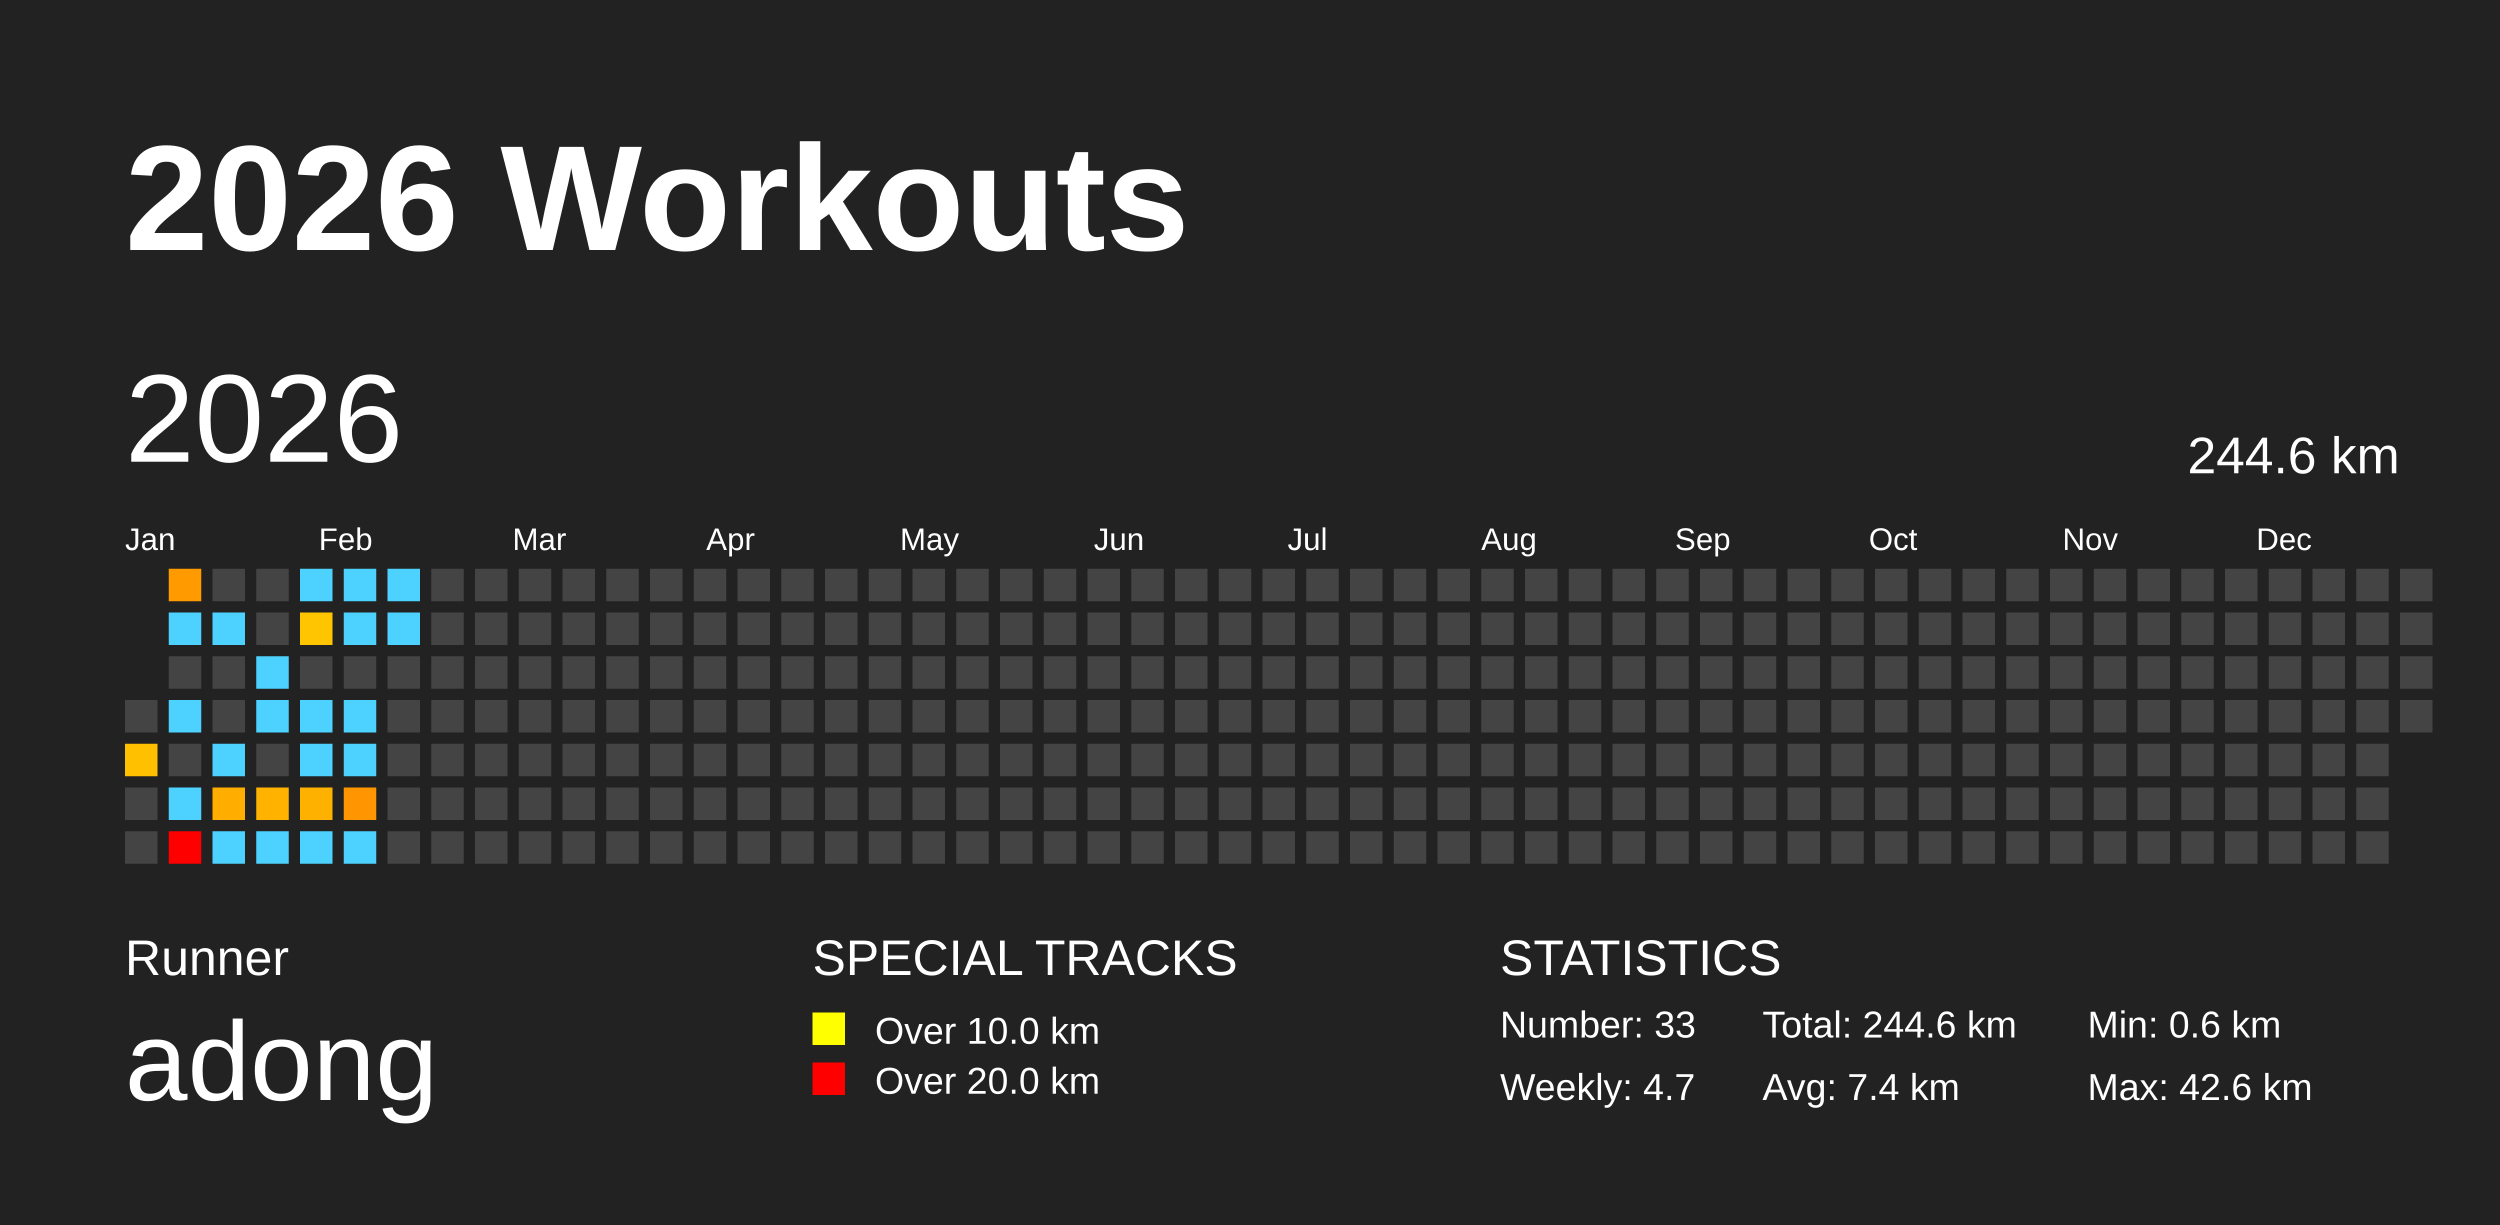
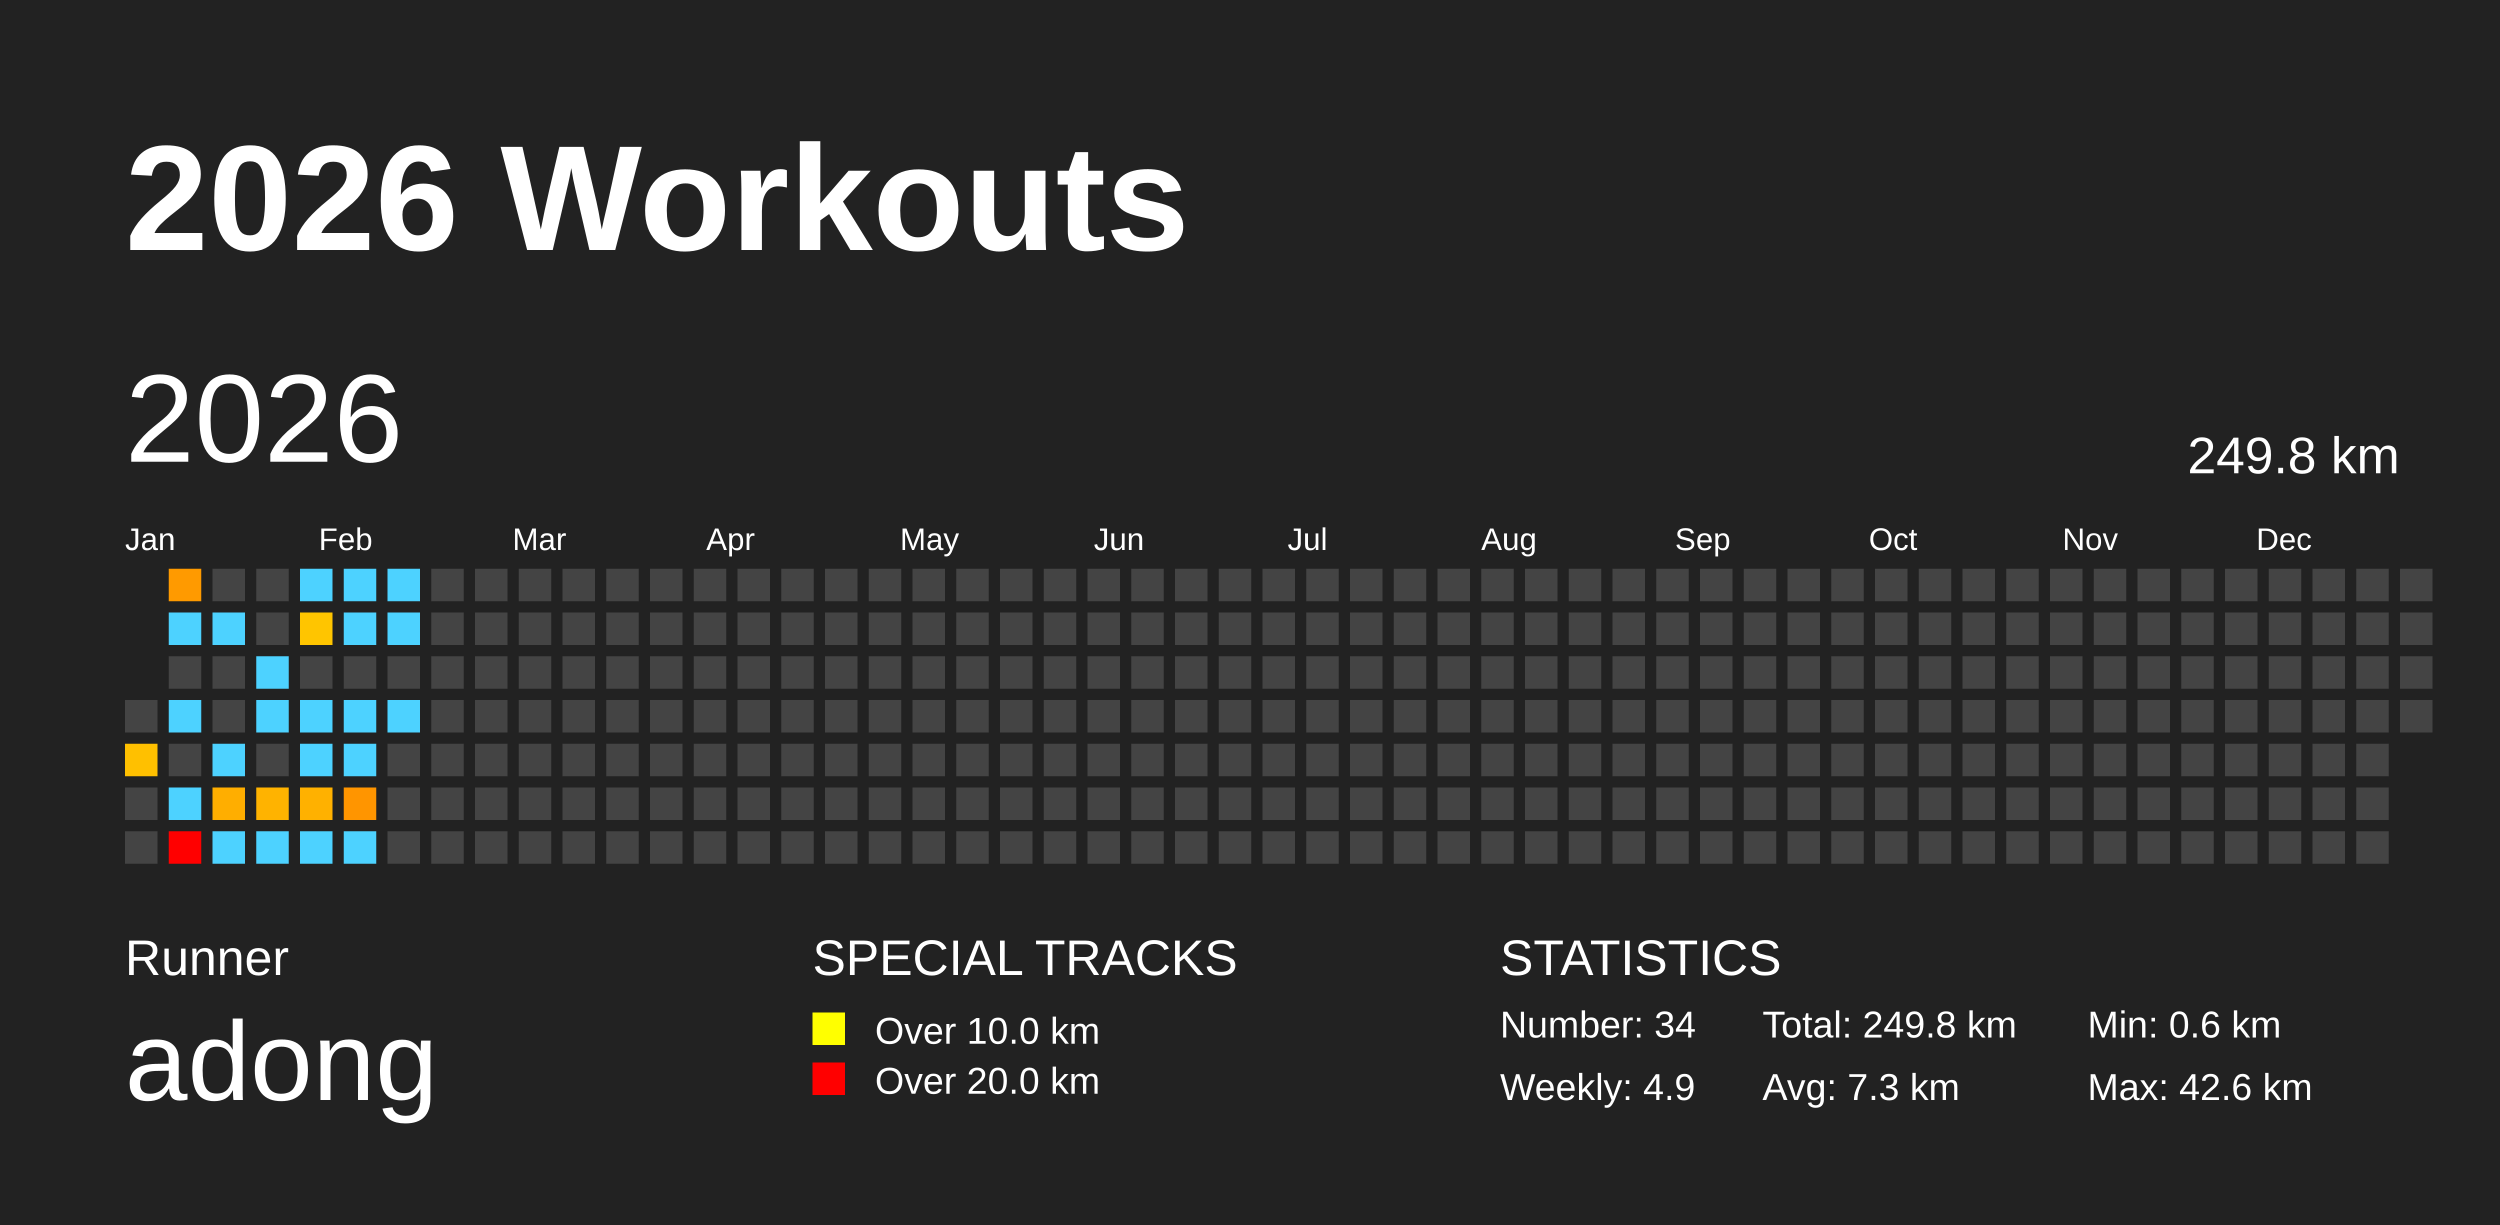
<svg xmlns="http://www.w3.org/2000/svg" baseProfile="full" height="98mm" version="1.1" viewBox="0,0,200,98" width="200mm">
  <defs />
  <rect fill="#222222" height="98" width="200" x="0" y="0" />
  <text fill="#FFFFFF" style="font-size:12px; font-family:Arial; font-weight:bold;" x="10" y="20">2026 Workouts</text>
  <text fill="#FFFFFF" style="font-size:4px; font-family:Arial" x="10" y="78">Runner</text>
  <text fill="#FFFFFF" style="font-size:9px; font-family:Arial" x="10" y="88">adong</text>
  <text fill="#FFFFFF" style="font-size:4px; font-family:Arial" x="65" y="78">SPECIAL TRACKS</text>
  <rect fill="yellow" height="2.6" width="2.6" x="65" y="81" />
  <text fill="#FFFFFF" style="font-size:3px; font-family:Arial" x="70" y="83.5">Over 10.0 km</text>
  <rect fill="red" height="2.6" width="2.6" x="65" y="85" />
  <text fill="#FFFFFF" style="font-size:3px; font-family:Arial" x="70" y="87.5">Over 20.0 km</text>
  <text fill="#FFFFFF" style="font-size:4px; font-family:Arial" x="120" y="78">STATISTICS</text>
-   <text fill="#FFFFFF" style="font-size:3px; font-family:Arial" x="120" y="83">Number: 33</text>
-   <text fill="#FFFFFF" style="font-size:3px; font-family:Arial" x="120" y="88">Weekly: 4.7</text>
-   <text fill="#FFFFFF" style="font-size:3px; font-family:Arial" x="141" y="83">Total: 244.6 km</text>
-   <text fill="#FFFFFF" style="font-size:3px; font-family:Arial" x="141" y="88">Avg: 7.4 km</text>
+   <text fill="#FFFFFF" style="font-size:3px; font-family:Arial" x="120" y="83">Number: 34</text>
+   <text fill="#FFFFFF" style="font-size:3px; font-family:Arial" x="120" y="88">Weekly: 4.9</text>
+   <text fill="#FFFFFF" style="font-size:3px; font-family:Arial" x="141" y="83">Total: 249.8 km</text>
+   <text fill="#FFFFFF" style="font-size:3px; font-family:Arial" x="141" y="88">Avg: 7.3 km</text>
  <text fill="#FFFFFF" style="font-size:3px; font-family:Arial" x="167" y="83">Min: 0.6 km</text>
  <text fill="#FFFFFF" style="font-size:3px; font-family:Arial" x="167" y="88">Max: 42.6 km</text>
  <text dominant-baseline="hanging" fill="#FFFFFF" style="font-size:10.0px; font-family:Arial;" x="10" y="30">2026</text>
-   <text dominant-baseline="hanging" fill="#FFFFFF" style="font-size:4.125px; font-family:Arial;" x="175" y="35">244.6 km</text>
+   <text dominant-baseline="hanging" fill="#FFFFFF" style="font-size:4.125px; font-family:Arial;" x="175" y="35">249.8 km</text>
  <text fill="#FFFFFF" style="font-size:2.5px; font-family:Arial" x="10.0" y="44">Jan</text>
  <text fill="#FFFFFF" style="font-size:2.5px; font-family:Arial" x="25.5" y="44">Feb</text>
  <text fill="#FFFFFF" style="font-size:2.5px; font-family:Arial" x="41.0" y="44">Mar</text>
  <text fill="#FFFFFF" style="font-size:2.5px; font-family:Arial" x="56.5" y="44">Apr</text>
  <text fill="#FFFFFF" style="font-size:2.5px; font-family:Arial" x="72.0" y="44">May</text>
  <text fill="#FFFFFF" style="font-size:2.5px; font-family:Arial" x="87.5" y="44">Jun</text>
  <text fill="#FFFFFF" style="font-size:2.5px; font-family:Arial" x="103.0" y="44">Jul</text>
  <text fill="#FFFFFF" style="font-size:2.5px; font-family:Arial" x="118.5" y="44">Aug</text>
  <text fill="#FFFFFF" style="font-size:2.5px; font-family:Arial" x="134.0" y="44">Sep</text>
  <text fill="#FFFFFF" style="font-size:2.5px; font-family:Arial" x="149.5" y="44">Oct</text>
  <text fill="#FFFFFF" style="font-size:2.5px; font-family:Arial" x="165.0" y="44">Nov</text>
  <text fill="#FFFFFF" style="font-size:2.5px; font-family:Arial" x="180.5" y="44">Dec</text>
  <rect fill="#444444" height="2.6" width="2.6" x="10.0" y="56.0" />
  <rect fill="#ffc000" height="2.6" width="2.6" x="10.0" y="59.5" />
  <rect fill="#444444" height="2.6" width="2.6" x="10.0" y="63.0" />
  <rect fill="#444444" height="2.6" width="2.6" x="10.0" y="66.5" />
  <rect fill="#ff9a00" height="2.6" width="2.6" x="13.5" y="45.5" />
  <rect fill="#4dd2ff" height="2.6" width="2.6" x="13.5" y="49.0" />
  <rect fill="#444444" height="2.6" width="2.6" x="13.5" y="52.5" />
  <rect fill="#4dd2ff" height="2.6" width="2.6" x="13.5" y="56.0" />
  <rect fill="#444444" height="2.6" width="2.6" x="13.5" y="59.5" />
  <rect fill="#4dd2ff" height="2.6" width="2.6" x="13.5" y="63.0" />
  <rect fill="red" height="2.6" width="2.6" x="13.5" y="66.5" />
  <rect fill="#444444" height="2.6" width="2.6" x="17.0" y="45.5" />
  <rect fill="#4dd2ff" height="2.6" width="2.6" x="17.0" y="49.0" />
  <rect fill="#444444" height="2.6" width="2.6" x="17.0" y="52.5" />
  <rect fill="#444444" height="2.6" width="2.6" x="17.0" y="56.0" />
  <rect fill="#4dd2ff" height="2.6" width="2.6" x="17.0" y="59.5" />
  <rect fill="#ffae00" height="2.6" width="2.6" x="17.0" y="63.0" />
  <rect fill="#4dd2ff" height="2.6" width="2.6" x="17.0" y="66.5" />
  <rect fill="#444444" height="2.6" width="2.6" x="20.5" y="45.5" />
  <rect fill="#444444" height="2.6" width="2.6" x="20.5" y="49.0" />
  <rect fill="#4dd2ff" height="2.6" width="2.6" x="20.5" y="52.5" />
  <rect fill="#4dd2ff" height="2.6" width="2.6" x="20.5" y="56.0" />
  <rect fill="#444444" height="2.6" width="2.6" x="20.5" y="59.5" />
  <rect fill="#ffb300" height="2.6" width="2.6" x="20.5" y="63.0" />
  <rect fill="#4dd2ff" height="2.6" width="2.6" x="20.5" y="66.5" />
  <rect fill="#4dd2ff" height="2.6" width="2.6" x="24.0" y="45.5" />
  <rect fill="#ffc500" height="2.6" width="2.6" x="24.0" y="49.0" />
  <rect fill="#444444" height="2.6" width="2.6" x="24.0" y="52.5" />
  <rect fill="#4dd2ff" height="2.6" width="2.6" x="24.0" y="56.0" />
  <rect fill="#4dd2ff" height="2.6" width="2.6" x="24.0" y="59.5" />
  <rect fill="#ffb100" height="2.6" width="2.6" x="24.0" y="63.0" />
  <rect fill="#4dd2ff" height="2.6" width="2.6" x="24.0" y="66.5" />
  <rect fill="#4dd2ff" height="2.6" width="2.6" x="27.5" y="45.5" />
  <rect fill="#4dd2ff" height="2.6" width="2.6" x="27.5" y="49.0" />
  <rect fill="#444444" height="2.6" width="2.6" x="27.5" y="52.5" />
  <rect fill="#4dd2ff" height="2.6" width="2.6" x="27.5" y="56.0" />
  <rect fill="#4dd2ff" height="2.6" width="2.6" x="27.5" y="59.5" />
  <rect fill="#ff9500" height="2.6" width="2.6" x="27.5" y="63.0" />
  <rect fill="#4dd2ff" height="2.6" width="2.6" x="27.5" y="66.5" />
  <rect fill="#4dd2ff" height="2.6" width="2.6" x="31.0" y="45.5" />
  <rect fill="#4dd2ff" height="2.6" width="2.6" x="31.0" y="49.0" />
  <rect fill="#444444" height="2.6" width="2.6" x="31.0" y="52.5" />
-   <rect fill="#444444" height="2.6" width="2.6" x="31.0" y="56.0" />
+   <rect fill="#4dd2ff" height="2.6" width="2.6" x="31.0" y="56.0" />
  <rect fill="#444444" height="2.6" width="2.6" x="31.0" y="59.5" />
  <rect fill="#444444" height="2.6" width="2.6" x="31.0" y="63.0" />
  <rect fill="#444444" height="2.6" width="2.6" x="31.0" y="66.5" />
  <rect fill="#444444" height="2.6" width="2.6" x="34.5" y="45.5" />
  <rect fill="#444444" height="2.6" width="2.6" x="34.5" y="49.0" />
  <rect fill="#444444" height="2.6" width="2.6" x="34.5" y="52.5" />
  <rect fill="#444444" height="2.6" width="2.6" x="34.5" y="56.0" />
  <rect fill="#444444" height="2.6" width="2.6" x="34.5" y="59.5" />
  <rect fill="#444444" height="2.6" width="2.6" x="34.5" y="63.0" />
  <rect fill="#444444" height="2.6" width="2.6" x="34.5" y="66.5" />
  <rect fill="#444444" height="2.6" width="2.6" x="38.0" y="45.5" />
  <rect fill="#444444" height="2.6" width="2.6" x="38.0" y="49.0" />
  <rect fill="#444444" height="2.6" width="2.6" x="38.0" y="52.5" />
  <rect fill="#444444" height="2.6" width="2.6" x="38.0" y="56.0" />
  <rect fill="#444444" height="2.6" width="2.6" x="38.0" y="59.5" />
  <rect fill="#444444" height="2.6" width="2.6" x="38.0" y="63.0" />
  <rect fill="#444444" height="2.6" width="2.6" x="38.0" y="66.5" />
  <rect fill="#444444" height="2.6" width="2.6" x="41.5" y="45.5" />
  <rect fill="#444444" height="2.6" width="2.6" x="41.5" y="49.0" />
  <rect fill="#444444" height="2.6" width="2.6" x="41.5" y="52.5" />
  <rect fill="#444444" height="2.6" width="2.6" x="41.5" y="56.0" />
  <rect fill="#444444" height="2.6" width="2.6" x="41.5" y="59.5" />
  <rect fill="#444444" height="2.6" width="2.6" x="41.5" y="63.0" />
  <rect fill="#444444" height="2.6" width="2.6" x="41.5" y="66.5" />
  <rect fill="#444444" height="2.6" width="2.6" x="45.0" y="45.5" />
  <rect fill="#444444" height="2.6" width="2.6" x="45.0" y="49.0" />
  <rect fill="#444444" height="2.6" width="2.6" x="45.0" y="52.5" />
  <rect fill="#444444" height="2.6" width="2.6" x="45.0" y="56.0" />
  <rect fill="#444444" height="2.6" width="2.6" x="45.0" y="59.5" />
  <rect fill="#444444" height="2.6" width="2.6" x="45.0" y="63.0" />
  <rect fill="#444444" height="2.6" width="2.6" x="45.0" y="66.5" />
  <rect fill="#444444" height="2.6" width="2.6" x="48.5" y="45.5" />
  <rect fill="#444444" height="2.6" width="2.6" x="48.5" y="49.0" />
  <rect fill="#444444" height="2.6" width="2.6" x="48.5" y="52.5" />
  <rect fill="#444444" height="2.6" width="2.6" x="48.5" y="56.0" />
  <rect fill="#444444" height="2.6" width="2.6" x="48.5" y="59.5" />
  <rect fill="#444444" height="2.6" width="2.6" x="48.5" y="63.0" />
  <rect fill="#444444" height="2.6" width="2.6" x="48.5" y="66.5" />
  <rect fill="#444444" height="2.6" width="2.6" x="52.0" y="45.5" />
  <rect fill="#444444" height="2.6" width="2.6" x="52.0" y="49.0" />
  <rect fill="#444444" height="2.6" width="2.6" x="52.0" y="52.5" />
  <rect fill="#444444" height="2.6" width="2.6" x="52.0" y="56.0" />
  <rect fill="#444444" height="2.6" width="2.6" x="52.0" y="59.5" />
  <rect fill="#444444" height="2.6" width="2.6" x="52.0" y="63.0" />
  <rect fill="#444444" height="2.6" width="2.6" x="52.0" y="66.5" />
  <rect fill="#444444" height="2.6" width="2.6" x="55.5" y="45.5" />
  <rect fill="#444444" height="2.6" width="2.6" x="55.5" y="49.0" />
  <rect fill="#444444" height="2.6" width="2.6" x="55.5" y="52.5" />
  <rect fill="#444444" height="2.6" width="2.6" x="55.5" y="56.0" />
  <rect fill="#444444" height="2.6" width="2.6" x="55.5" y="59.5" />
  <rect fill="#444444" height="2.6" width="2.6" x="55.5" y="63.0" />
  <rect fill="#444444" height="2.6" width="2.6" x="55.5" y="66.5" />
  <rect fill="#444444" height="2.6" width="2.6" x="59.0" y="45.5" />
  <rect fill="#444444" height="2.6" width="2.6" x="59.0" y="49.0" />
  <rect fill="#444444" height="2.6" width="2.6" x="59.0" y="52.5" />
  <rect fill="#444444" height="2.6" width="2.6" x="59.0" y="56.0" />
  <rect fill="#444444" height="2.6" width="2.6" x="59.0" y="59.5" />
  <rect fill="#444444" height="2.6" width="2.6" x="59.0" y="63.0" />
  <rect fill="#444444" height="2.6" width="2.6" x="59.0" y="66.5" />
  <rect fill="#444444" height="2.6" width="2.6" x="62.5" y="45.5" />
  <rect fill="#444444" height="2.6" width="2.6" x="62.5" y="49.0" />
  <rect fill="#444444" height="2.6" width="2.6" x="62.5" y="52.5" />
  <rect fill="#444444" height="2.6" width="2.6" x="62.5" y="56.0" />
  <rect fill="#444444" height="2.6" width="2.6" x="62.5" y="59.5" />
  <rect fill="#444444" height="2.6" width="2.6" x="62.5" y="63.0" />
  <rect fill="#444444" height="2.6" width="2.6" x="62.5" y="66.5" />
  <rect fill="#444444" height="2.6" width="2.6" x="66.0" y="45.5" />
  <rect fill="#444444" height="2.6" width="2.6" x="66.0" y="49.0" />
  <rect fill="#444444" height="2.6" width="2.6" x="66.0" y="52.5" />
  <rect fill="#444444" height="2.6" width="2.6" x="66.0" y="56.0" />
  <rect fill="#444444" height="2.6" width="2.6" x="66.0" y="59.5" />
  <rect fill="#444444" height="2.6" width="2.6" x="66.0" y="63.0" />
  <rect fill="#444444" height="2.6" width="2.6" x="66.0" y="66.5" />
  <rect fill="#444444" height="2.6" width="2.6" x="69.5" y="45.5" />
  <rect fill="#444444" height="2.6" width="2.6" x="69.5" y="49.0" />
  <rect fill="#444444" height="2.6" width="2.6" x="69.5" y="52.5" />
  <rect fill="#444444" height="2.6" width="2.6" x="69.5" y="56.0" />
  <rect fill="#444444" height="2.6" width="2.6" x="69.5" y="59.5" />
  <rect fill="#444444" height="2.6" width="2.6" x="69.5" y="63.0" />
  <rect fill="#444444" height="2.6" width="2.6" x="69.5" y="66.5" />
  <rect fill="#444444" height="2.6" width="2.6" x="73.0" y="45.5" />
  <rect fill="#444444" height="2.6" width="2.6" x="73.0" y="49.0" />
  <rect fill="#444444" height="2.6" width="2.6" x="73.0" y="52.5" />
  <rect fill="#444444" height="2.6" width="2.6" x="73.0" y="56.0" />
  <rect fill="#444444" height="2.6" width="2.6" x="73.0" y="59.5" />
  <rect fill="#444444" height="2.6" width="2.6" x="73.0" y="63.0" />
  <rect fill="#444444" height="2.6" width="2.6" x="73.0" y="66.5" />
  <rect fill="#444444" height="2.6" width="2.6" x="76.5" y="45.5" />
  <rect fill="#444444" height="2.6" width="2.6" x="76.5" y="49.0" />
  <rect fill="#444444" height="2.6" width="2.6" x="76.5" y="52.5" />
  <rect fill="#444444" height="2.6" width="2.6" x="76.5" y="56.0" />
  <rect fill="#444444" height="2.6" width="2.6" x="76.5" y="59.5" />
  <rect fill="#444444" height="2.6" width="2.6" x="76.5" y="63.0" />
  <rect fill="#444444" height="2.6" width="2.6" x="76.5" y="66.5" />
  <rect fill="#444444" height="2.6" width="2.6" x="80.0" y="45.5" />
  <rect fill="#444444" height="2.6" width="2.6" x="80.0" y="49.0" />
  <rect fill="#444444" height="2.6" width="2.6" x="80.0" y="52.5" />
  <rect fill="#444444" height="2.6" width="2.6" x="80.0" y="56.0" />
  <rect fill="#444444" height="2.6" width="2.6" x="80.0" y="59.5" />
  <rect fill="#444444" height="2.6" width="2.6" x="80.0" y="63.0" />
  <rect fill="#444444" height="2.6" width="2.6" x="80.0" y="66.5" />
  <rect fill="#444444" height="2.6" width="2.6" x="83.5" y="45.5" />
  <rect fill="#444444" height="2.6" width="2.6" x="83.5" y="49.0" />
  <rect fill="#444444" height="2.6" width="2.6" x="83.5" y="52.5" />
  <rect fill="#444444" height="2.6" width="2.6" x="83.5" y="56.0" />
  <rect fill="#444444" height="2.6" width="2.6" x="83.5" y="59.5" />
  <rect fill="#444444" height="2.6" width="2.6" x="83.5" y="63.0" />
  <rect fill="#444444" height="2.6" width="2.6" x="83.5" y="66.5" />
  <rect fill="#444444" height="2.6" width="2.6" x="87.0" y="45.5" />
  <rect fill="#444444" height="2.6" width="2.6" x="87.0" y="49.0" />
  <rect fill="#444444" height="2.6" width="2.6" x="87.0" y="52.5" />
  <rect fill="#444444" height="2.6" width="2.6" x="87.0" y="56.0" />
  <rect fill="#444444" height="2.6" width="2.6" x="87.0" y="59.5" />
  <rect fill="#444444" height="2.6" width="2.6" x="87.0" y="63.0" />
  <rect fill="#444444" height="2.6" width="2.6" x="87.0" y="66.5" />
  <rect fill="#444444" height="2.6" width="2.6" x="90.5" y="45.5" />
  <rect fill="#444444" height="2.6" width="2.6" x="90.5" y="49.0" />
  <rect fill="#444444" height="2.6" width="2.6" x="90.5" y="52.5" />
  <rect fill="#444444" height="2.6" width="2.6" x="90.5" y="56.0" />
  <rect fill="#444444" height="2.6" width="2.6" x="90.5" y="59.5" />
  <rect fill="#444444" height="2.6" width="2.6" x="90.5" y="63.0" />
  <rect fill="#444444" height="2.6" width="2.6" x="90.5" y="66.5" />
  <rect fill="#444444" height="2.6" width="2.6" x="94.0" y="45.5" />
  <rect fill="#444444" height="2.6" width="2.6" x="94.0" y="49.0" />
  <rect fill="#444444" height="2.6" width="2.6" x="94.0" y="52.5" />
  <rect fill="#444444" height="2.6" width="2.6" x="94.0" y="56.0" />
  <rect fill="#444444" height="2.6" width="2.6" x="94.0" y="59.5" />
  <rect fill="#444444" height="2.6" width="2.6" x="94.0" y="63.0" />
  <rect fill="#444444" height="2.6" width="2.6" x="94.0" y="66.5" />
  <rect fill="#444444" height="2.6" width="2.6" x="97.5" y="45.5" />
  <rect fill="#444444" height="2.6" width="2.6" x="97.5" y="49.0" />
  <rect fill="#444444" height="2.6" width="2.6" x="97.5" y="52.5" />
  <rect fill="#444444" height="2.6" width="2.6" x="97.5" y="56.0" />
  <rect fill="#444444" height="2.6" width="2.6" x="97.5" y="59.5" />
  <rect fill="#444444" height="2.6" width="2.6" x="97.5" y="63.0" />
  <rect fill="#444444" height="2.6" width="2.6" x="97.5" y="66.5" />
  <rect fill="#444444" height="2.6" width="2.6" x="101.0" y="45.5" />
  <rect fill="#444444" height="2.6" width="2.6" x="101.0" y="49.0" />
  <rect fill="#444444" height="2.6" width="2.6" x="101.0" y="52.5" />
  <rect fill="#444444" height="2.6" width="2.6" x="101.0" y="56.0" />
  <rect fill="#444444" height="2.6" width="2.6" x="101.0" y="59.5" />
  <rect fill="#444444" height="2.6" width="2.6" x="101.0" y="63.0" />
  <rect fill="#444444" height="2.6" width="2.6" x="101.0" y="66.5" />
  <rect fill="#444444" height="2.6" width="2.6" x="104.5" y="45.5" />
  <rect fill="#444444" height="2.6" width="2.6" x="104.5" y="49.0" />
  <rect fill="#444444" height="2.6" width="2.6" x="104.5" y="52.5" />
  <rect fill="#444444" height="2.6" width="2.6" x="104.5" y="56.0" />
  <rect fill="#444444" height="2.6" width="2.6" x="104.5" y="59.5" />
  <rect fill="#444444" height="2.6" width="2.6" x="104.5" y="63.0" />
  <rect fill="#444444" height="2.6" width="2.6" x="104.5" y="66.5" />
  <rect fill="#444444" height="2.6" width="2.6" x="108.0" y="45.5" />
  <rect fill="#444444" height="2.6" width="2.6" x="108.0" y="49.0" />
  <rect fill="#444444" height="2.6" width="2.6" x="108.0" y="52.5" />
  <rect fill="#444444" height="2.6" width="2.6" x="108.0" y="56.0" />
  <rect fill="#444444" height="2.6" width="2.6" x="108.0" y="59.5" />
  <rect fill="#444444" height="2.6" width="2.6" x="108.0" y="63.0" />
  <rect fill="#444444" height="2.6" width="2.6" x="108.0" y="66.5" />
  <rect fill="#444444" height="2.6" width="2.6" x="111.5" y="45.5" />
  <rect fill="#444444" height="2.6" width="2.6" x="111.5" y="49.0" />
  <rect fill="#444444" height="2.6" width="2.6" x="111.5" y="52.5" />
  <rect fill="#444444" height="2.6" width="2.6" x="111.5" y="56.0" />
  <rect fill="#444444" height="2.6" width="2.6" x="111.5" y="59.5" />
  <rect fill="#444444" height="2.6" width="2.6" x="111.5" y="63.0" />
  <rect fill="#444444" height="2.6" width="2.6" x="111.5" y="66.5" />
  <rect fill="#444444" height="2.6" width="2.6" x="115.0" y="45.5" />
  <rect fill="#444444" height="2.6" width="2.6" x="115.0" y="49.0" />
  <rect fill="#444444" height="2.6" width="2.6" x="115.0" y="52.5" />
  <rect fill="#444444" height="2.6" width="2.6" x="115.0" y="56.0" />
  <rect fill="#444444" height="2.6" width="2.6" x="115.0" y="59.5" />
  <rect fill="#444444" height="2.6" width="2.6" x="115.0" y="63.0" />
  <rect fill="#444444" height="2.6" width="2.6" x="115.0" y="66.5" />
  <rect fill="#444444" height="2.6" width="2.6" x="118.5" y="45.5" />
  <rect fill="#444444" height="2.6" width="2.6" x="118.5" y="49.0" />
  <rect fill="#444444" height="2.6" width="2.6" x="118.5" y="52.5" />
  <rect fill="#444444" height="2.6" width="2.6" x="118.5" y="56.0" />
  <rect fill="#444444" height="2.6" width="2.6" x="118.5" y="59.5" />
  <rect fill="#444444" height="2.6" width="2.6" x="118.5" y="63.0" />
  <rect fill="#444444" height="2.6" width="2.6" x="118.5" y="66.5" />
  <rect fill="#444444" height="2.6" width="2.6" x="122.0" y="45.5" />
  <rect fill="#444444" height="2.6" width="2.6" x="122.0" y="49.0" />
  <rect fill="#444444" height="2.6" width="2.6" x="122.0" y="52.5" />
  <rect fill="#444444" height="2.6" width="2.6" x="122.0" y="56.0" />
  <rect fill="#444444" height="2.6" width="2.6" x="122.0" y="59.5" />
  <rect fill="#444444" height="2.6" width="2.6" x="122.0" y="63.0" />
  <rect fill="#444444" height="2.6" width="2.6" x="122.0" y="66.5" />
  <rect fill="#444444" height="2.6" width="2.6" x="125.5" y="45.5" />
  <rect fill="#444444" height="2.6" width="2.6" x="125.5" y="49.0" />
  <rect fill="#444444" height="2.6" width="2.6" x="125.5" y="52.5" />
  <rect fill="#444444" height="2.6" width="2.6" x="125.5" y="56.0" />
  <rect fill="#444444" height="2.6" width="2.6" x="125.5" y="59.5" />
  <rect fill="#444444" height="2.6" width="2.6" x="125.5" y="63.0" />
  <rect fill="#444444" height="2.6" width="2.6" x="125.5" y="66.5" />
  <rect fill="#444444" height="2.6" width="2.6" x="129.0" y="45.5" />
  <rect fill="#444444" height="2.6" width="2.6" x="129.0" y="49.0" />
  <rect fill="#444444" height="2.6" width="2.6" x="129.0" y="52.5" />
  <rect fill="#444444" height="2.6" width="2.6" x="129.0" y="56.0" />
  <rect fill="#444444" height="2.6" width="2.6" x="129.0" y="59.5" />
  <rect fill="#444444" height="2.6" width="2.6" x="129.0" y="63.0" />
  <rect fill="#444444" height="2.6" width="2.6" x="129.0" y="66.5" />
  <rect fill="#444444" height="2.6" width="2.6" x="132.5" y="45.5" />
  <rect fill="#444444" height="2.6" width="2.6" x="132.5" y="49.0" />
  <rect fill="#444444" height="2.6" width="2.6" x="132.5" y="52.5" />
  <rect fill="#444444" height="2.6" width="2.6" x="132.5" y="56.0" />
  <rect fill="#444444" height="2.6" width="2.6" x="132.5" y="59.5" />
  <rect fill="#444444" height="2.6" width="2.6" x="132.5" y="63.0" />
  <rect fill="#444444" height="2.6" width="2.6" x="132.5" y="66.5" />
  <rect fill="#444444" height="2.6" width="2.6" x="136.0" y="45.5" />
  <rect fill="#444444" height="2.6" width="2.6" x="136.0" y="49.0" />
  <rect fill="#444444" height="2.6" width="2.6" x="136.0" y="52.5" />
  <rect fill="#444444" height="2.6" width="2.6" x="136.0" y="56.0" />
  <rect fill="#444444" height="2.6" width="2.6" x="136.0" y="59.5" />
  <rect fill="#444444" height="2.6" width="2.6" x="136.0" y="63.0" />
  <rect fill="#444444" height="2.6" width="2.6" x="136.0" y="66.5" />
  <rect fill="#444444" height="2.6" width="2.6" x="139.5" y="45.5" />
  <rect fill="#444444" height="2.6" width="2.6" x="139.5" y="49.0" />
  <rect fill="#444444" height="2.6" width="2.6" x="139.5" y="52.5" />
  <rect fill="#444444" height="2.6" width="2.6" x="139.5" y="56.0" />
  <rect fill="#444444" height="2.6" width="2.6" x="139.5" y="59.5" />
  <rect fill="#444444" height="2.6" width="2.6" x="139.5" y="63.0" />
  <rect fill="#444444" height="2.6" width="2.6" x="139.5" y="66.5" />
  <rect fill="#444444" height="2.6" width="2.6" x="143.0" y="45.5" />
  <rect fill="#444444" height="2.6" width="2.6" x="143.0" y="49.0" />
  <rect fill="#444444" height="2.6" width="2.6" x="143.0" y="52.5" />
  <rect fill="#444444" height="2.6" width="2.6" x="143.0" y="56.0" />
  <rect fill="#444444" height="2.6" width="2.6" x="143.0" y="59.5" />
  <rect fill="#444444" height="2.6" width="2.6" x="143.0" y="63.0" />
  <rect fill="#444444" height="2.6" width="2.6" x="143.0" y="66.5" />
  <rect fill="#444444" height="2.6" width="2.6" x="146.5" y="45.5" />
  <rect fill="#444444" height="2.6" width="2.6" x="146.5" y="49.0" />
  <rect fill="#444444" height="2.6" width="2.6" x="146.5" y="52.5" />
  <rect fill="#444444" height="2.6" width="2.6" x="146.5" y="56.0" />
  <rect fill="#444444" height="2.6" width="2.6" x="146.5" y="59.5" />
  <rect fill="#444444" height="2.6" width="2.6" x="146.5" y="63.0" />
  <rect fill="#444444" height="2.6" width="2.6" x="146.5" y="66.5" />
  <rect fill="#444444" height="2.6" width="2.6" x="150.0" y="45.5" />
  <rect fill="#444444" height="2.6" width="2.6" x="150.0" y="49.0" />
  <rect fill="#444444" height="2.6" width="2.6" x="150.0" y="52.5" />
  <rect fill="#444444" height="2.6" width="2.6" x="150.0" y="56.0" />
  <rect fill="#444444" height="2.6" width="2.6" x="150.0" y="59.5" />
  <rect fill="#444444" height="2.6" width="2.6" x="150.0" y="63.0" />
  <rect fill="#444444" height="2.6" width="2.6" x="150.0" y="66.5" />
  <rect fill="#444444" height="2.6" width="2.6" x="153.5" y="45.5" />
  <rect fill="#444444" height="2.6" width="2.6" x="153.5" y="49.0" />
  <rect fill="#444444" height="2.6" width="2.6" x="153.5" y="52.5" />
  <rect fill="#444444" height="2.6" width="2.6" x="153.5" y="56.0" />
  <rect fill="#444444" height="2.6" width="2.6" x="153.5" y="59.5" />
  <rect fill="#444444" height="2.6" width="2.6" x="153.5" y="63.0" />
  <rect fill="#444444" height="2.6" width="2.6" x="153.5" y="66.5" />
  <rect fill="#444444" height="2.6" width="2.6" x="157.0" y="45.5" />
  <rect fill="#444444" height="2.6" width="2.6" x="157.0" y="49.0" />
  <rect fill="#444444" height="2.6" width="2.6" x="157.0" y="52.5" />
  <rect fill="#444444" height="2.6" width="2.6" x="157.0" y="56.0" />
  <rect fill="#444444" height="2.6" width="2.6" x="157.0" y="59.5" />
  <rect fill="#444444" height="2.6" width="2.6" x="157.0" y="63.0" />
  <rect fill="#444444" height="2.6" width="2.6" x="157.0" y="66.5" />
  <rect fill="#444444" height="2.6" width="2.6" x="160.5" y="45.5" />
  <rect fill="#444444" height="2.6" width="2.6" x="160.5" y="49.0" />
  <rect fill="#444444" height="2.6" width="2.6" x="160.5" y="52.5" />
  <rect fill="#444444" height="2.6" width="2.6" x="160.5" y="56.0" />
  <rect fill="#444444" height="2.6" width="2.6" x="160.5" y="59.5" />
  <rect fill="#444444" height="2.6" width="2.6" x="160.5" y="63.0" />
  <rect fill="#444444" height="2.6" width="2.6" x="160.5" y="66.5" />
  <rect fill="#444444" height="2.6" width="2.6" x="164.0" y="45.5" />
  <rect fill="#444444" height="2.6" width="2.6" x="164.0" y="49.0" />
  <rect fill="#444444" height="2.6" width="2.6" x="164.0" y="52.5" />
  <rect fill="#444444" height="2.6" width="2.6" x="164.0" y="56.0" />
  <rect fill="#444444" height="2.6" width="2.6" x="164.0" y="59.5" />
  <rect fill="#444444" height="2.6" width="2.6" x="164.0" y="63.0" />
  <rect fill="#444444" height="2.6" width="2.6" x="164.0" y="66.5" />
  <rect fill="#444444" height="2.6" width="2.6" x="167.5" y="45.5" />
  <rect fill="#444444" height="2.6" width="2.6" x="167.5" y="49.0" />
  <rect fill="#444444" height="2.6" width="2.6" x="167.5" y="52.5" />
  <rect fill="#444444" height="2.6" width="2.6" x="167.5" y="56.0" />
  <rect fill="#444444" height="2.6" width="2.6" x="167.5" y="59.5" />
  <rect fill="#444444" height="2.6" width="2.6" x="167.5" y="63.0" />
  <rect fill="#444444" height="2.6" width="2.6" x="167.5" y="66.5" />
  <rect fill="#444444" height="2.6" width="2.6" x="171.0" y="45.5" />
  <rect fill="#444444" height="2.6" width="2.6" x="171.0" y="49.0" />
  <rect fill="#444444" height="2.6" width="2.6" x="171.0" y="52.5" />
  <rect fill="#444444" height="2.6" width="2.6" x="171.0" y="56.0" />
  <rect fill="#444444" height="2.6" width="2.6" x="171.0" y="59.5" />
  <rect fill="#444444" height="2.6" width="2.6" x="171.0" y="63.0" />
  <rect fill="#444444" height="2.6" width="2.6" x="171.0" y="66.5" />
  <rect fill="#444444" height="2.6" width="2.6" x="174.5" y="45.5" />
  <rect fill="#444444" height="2.6" width="2.6" x="174.5" y="49.0" />
  <rect fill="#444444" height="2.6" width="2.6" x="174.5" y="52.5" />
  <rect fill="#444444" height="2.6" width="2.6" x="174.5" y="56.0" />
  <rect fill="#444444" height="2.6" width="2.6" x="174.5" y="59.5" />
  <rect fill="#444444" height="2.6" width="2.6" x="174.5" y="63.0" />
  <rect fill="#444444" height="2.6" width="2.6" x="174.5" y="66.5" />
  <rect fill="#444444" height="2.6" width="2.6" x="178.0" y="45.5" />
  <rect fill="#444444" height="2.6" width="2.6" x="178.0" y="49.0" />
  <rect fill="#444444" height="2.6" width="2.6" x="178.0" y="52.5" />
  <rect fill="#444444" height="2.6" width="2.6" x="178.0" y="56.0" />
  <rect fill="#444444" height="2.6" width="2.6" x="178.0" y="59.5" />
  <rect fill="#444444" height="2.6" width="2.6" x="178.0" y="63.0" />
  <rect fill="#444444" height="2.6" width="2.6" x="178.0" y="66.5" />
  <rect fill="#444444" height="2.6" width="2.6" x="181.5" y="45.5" />
  <rect fill="#444444" height="2.6" width="2.6" x="181.5" y="49.0" />
  <rect fill="#444444" height="2.6" width="2.6" x="181.5" y="52.5" />
  <rect fill="#444444" height="2.6" width="2.6" x="181.5" y="56.0" />
  <rect fill="#444444" height="2.6" width="2.6" x="181.5" y="59.5" />
  <rect fill="#444444" height="2.6" width="2.6" x="181.5" y="63.0" />
  <rect fill="#444444" height="2.6" width="2.6" x="181.5" y="66.5" />
  <rect fill="#444444" height="2.6" width="2.6" x="185.0" y="45.5" />
  <rect fill="#444444" height="2.6" width="2.6" x="185.0" y="49.0" />
  <rect fill="#444444" height="2.6" width="2.6" x="185.0" y="52.5" />
  <rect fill="#444444" height="2.6" width="2.6" x="185.0" y="56.0" />
  <rect fill="#444444" height="2.6" width="2.6" x="185.0" y="59.5" />
  <rect fill="#444444" height="2.6" width="2.6" x="185.0" y="63.0" />
  <rect fill="#444444" height="2.6" width="2.6" x="185.0" y="66.5" />
  <rect fill="#444444" height="2.6" width="2.6" x="188.5" y="45.5" />
  <rect fill="#444444" height="2.6" width="2.6" x="188.5" y="49.0" />
  <rect fill="#444444" height="2.6" width="2.6" x="188.5" y="52.5" />
  <rect fill="#444444" height="2.6" width="2.6" x="188.5" y="56.0" />
  <rect fill="#444444" height="2.6" width="2.6" x="188.5" y="59.5" />
  <rect fill="#444444" height="2.6" width="2.6" x="188.5" y="63.0" />
  <rect fill="#444444" height="2.6" width="2.6" x="188.5" y="66.5" />
  <rect fill="#444444" height="2.6" width="2.6" x="192.0" y="45.5" />
  <rect fill="#444444" height="2.6" width="2.6" x="192.0" y="49.0" />
  <rect fill="#444444" height="2.6" width="2.6" x="192.0" y="52.5" />
  <rect fill="#444444" height="2.6" width="2.6" x="192.0" y="56.0" />
</svg>
